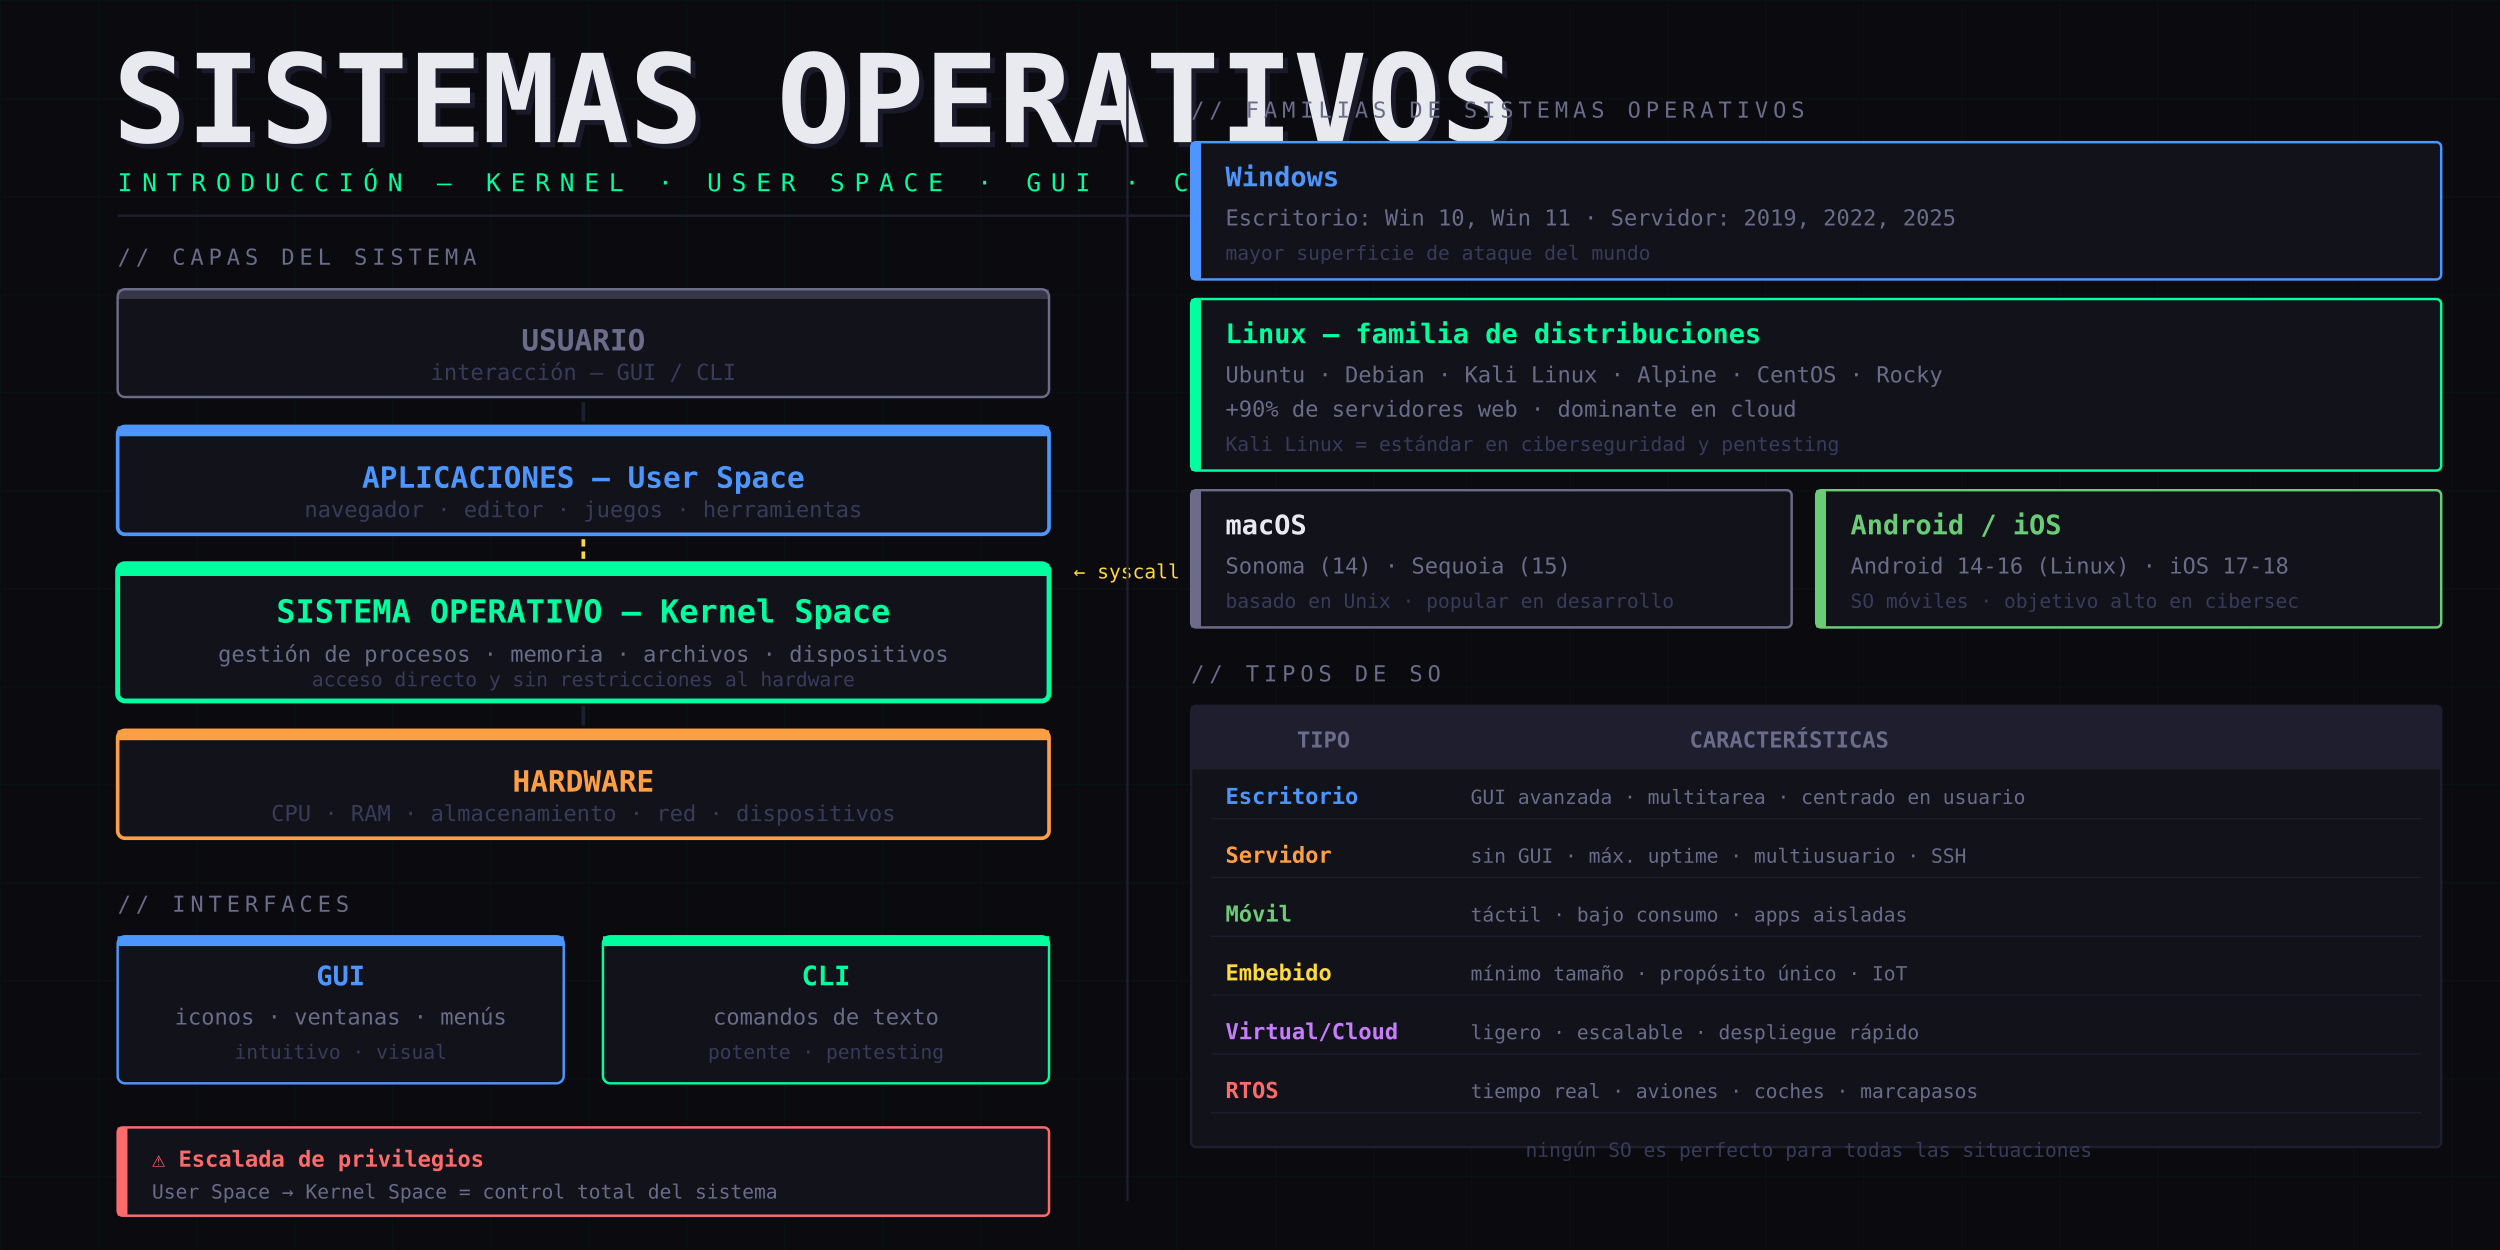
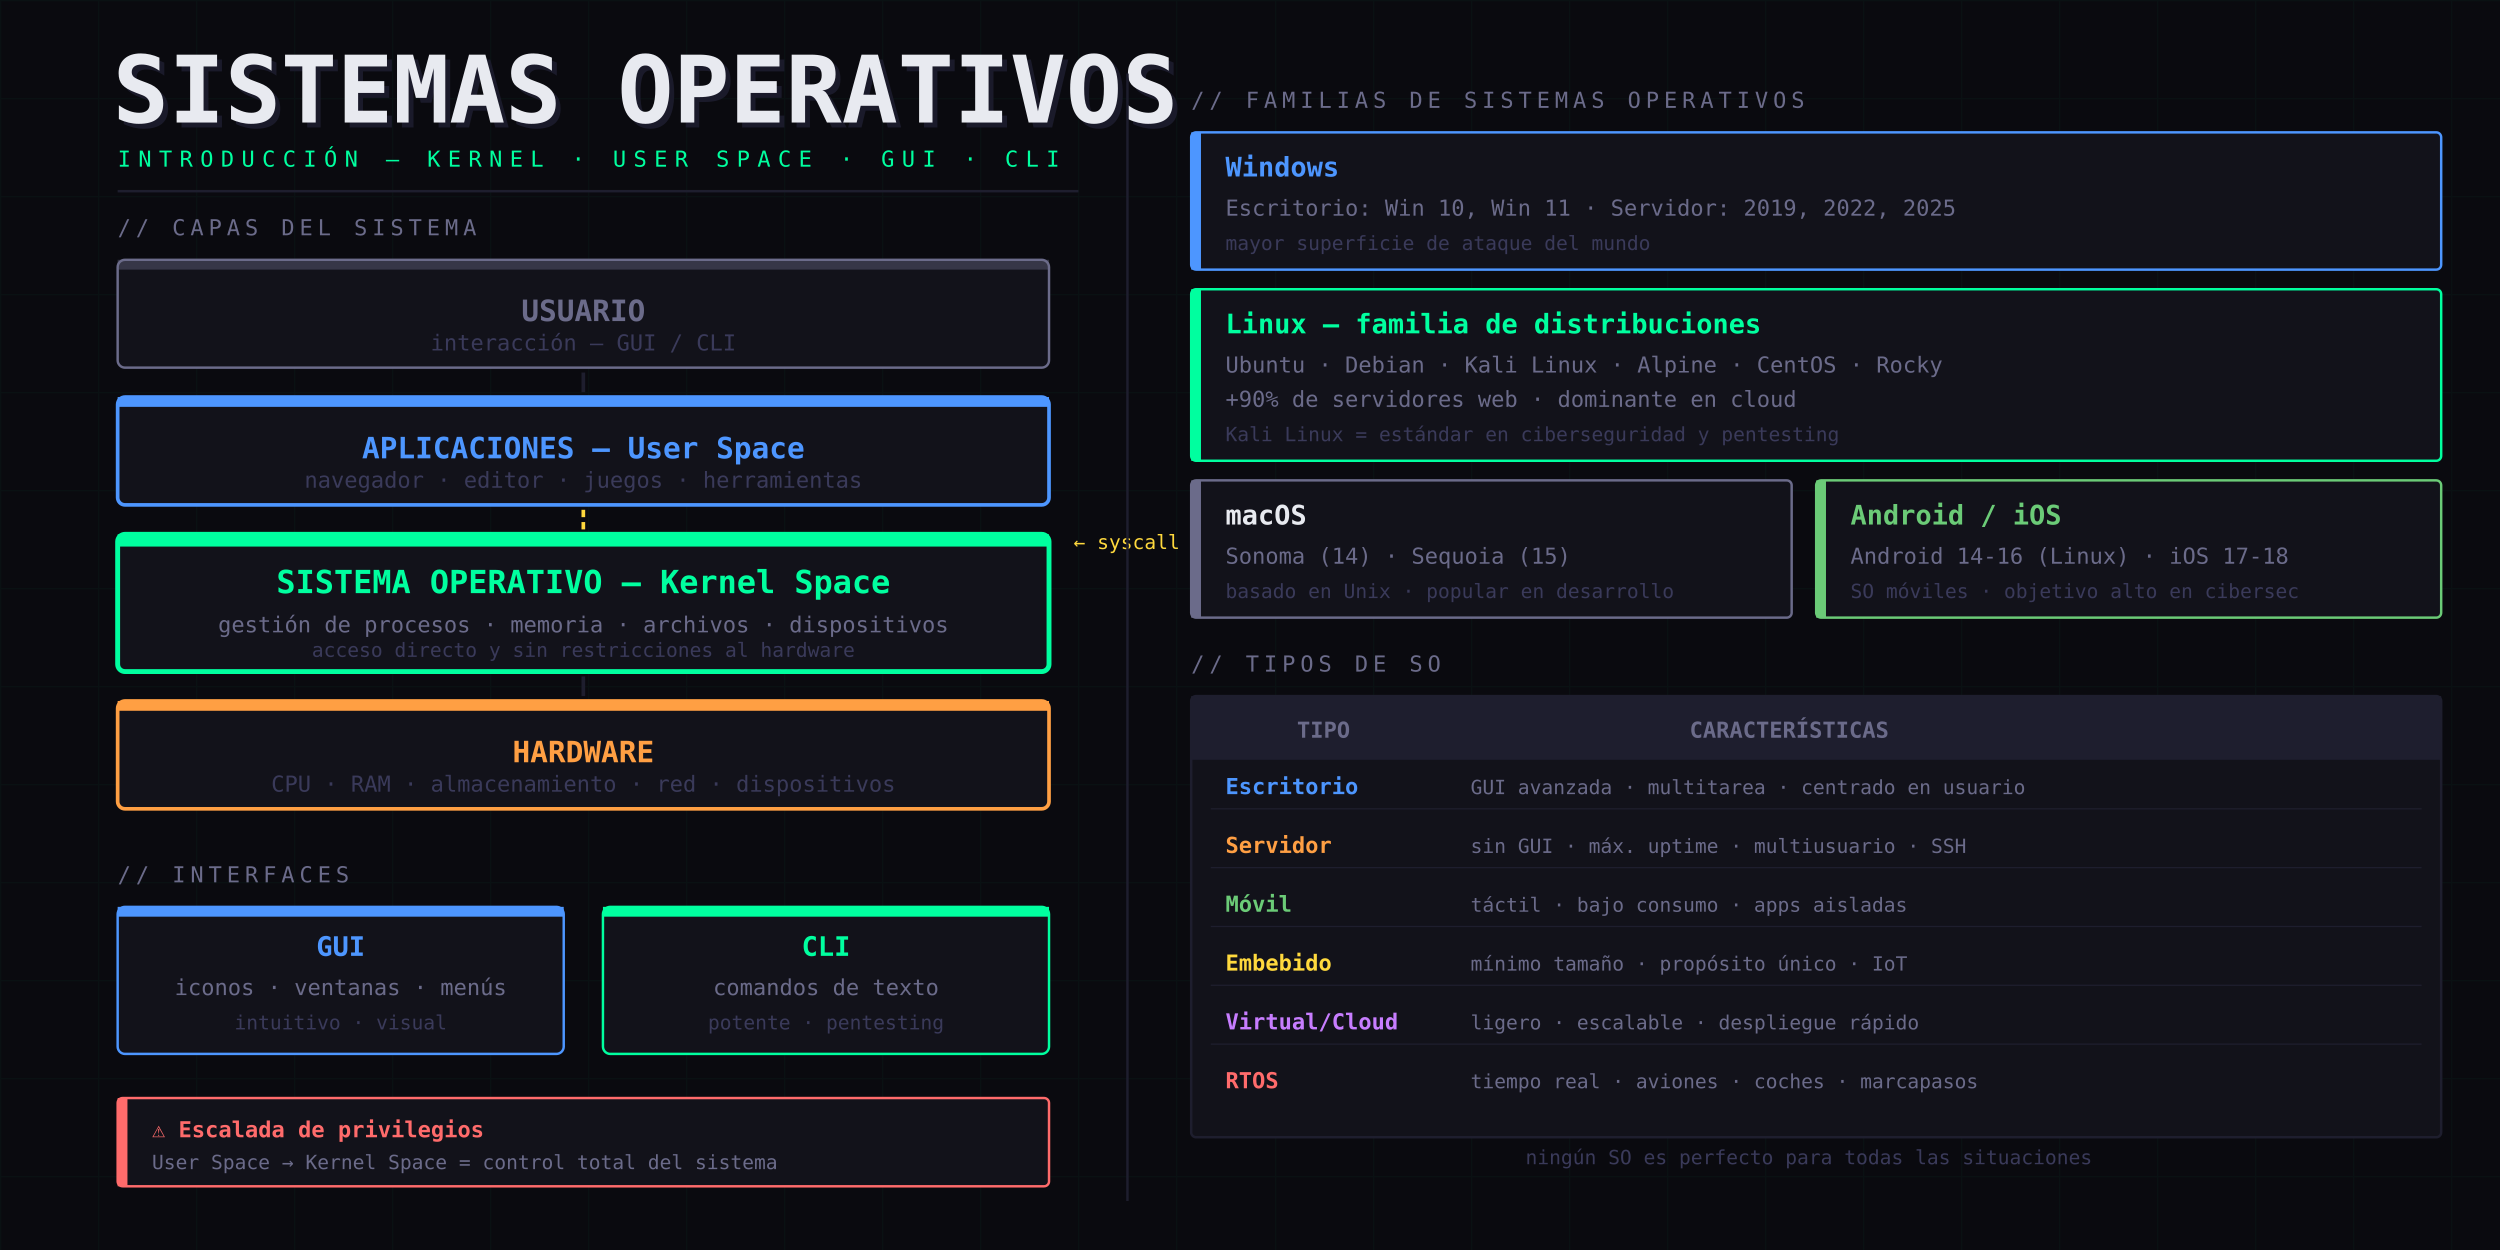
<svg xmlns="http://www.w3.org/2000/svg" viewBox="0 0 1020 510" font-family="'JetBrains Mono', monospace">
  <rect width="1020" height="510" fill="#0a0a0f" />
  <defs>
    <pattern id="grid" width="40" height="40" patternUnits="userSpaceOnUse">
      <path d="M 40 0 L 0 0 0 40" fill="none" stroke="rgba(0,255,159,0.03)" stroke-width="1" />
    </pattern>
  </defs>
  <rect width="1020" height="510" fill="url(#grid)" />
-   <text x="48" y="60" fill="#1a1a2a" font-size="50" font-weight="700">SISTEMAS OPERATIVOS</text>
-   <text x="46" y="58" fill="#e8eaf0" font-size="50" font-weight="700">SISTEMAS OPERATIVOS</text>
-   <text x="48" y="78" fill="#00ff9f" font-size="10" letter-spacing="4">INTRODUCCIÓN — KERNEL · USER SPACE · GUI · CLI</text>
-   <line x1="48" y1="88" x2="500" y2="88" stroke="#1e1e2e" stroke-width="1" />
-   <text x="48" y="108" fill="#6b6b8a" font-size="9" letter-spacing="2">// CAPAS DEL SISTEMA</text>
-   <rect x="48" y="118" width="380" height="44" rx="3" fill="#12121a" stroke="#6b6b8a" stroke-width="1" />
-   <rect x="48" y="118" width="380" height="4" fill="#6b6b8a" opacity="0.4" />
-   <text x="238" y="143" text-anchor="middle" fill="#6b6b8a" font-size="12" font-weight="700">USUARIO</text>
-   <text x="238" y="155" text-anchor="middle" fill="#3a3a5a" font-size="9">interacción — GUI / CLI</text>
-   <line x1="238" y1="164" x2="238" y2="172" stroke="#1e1e2e" stroke-width="1.5" />
-   <rect x="48" y="174" width="380" height="44" rx="3" fill="#12121a" stroke="#4d96ff" stroke-width="1.5" />
-   <rect x="48" y="174" width="380" height="4" fill="#4d96ff" />
-   <text x="238" y="199" text-anchor="middle" fill="#4d96ff" font-size="12" font-weight="700">APLICACIONES — User Space</text>
-   <text x="238" y="211" text-anchor="middle" fill="#3a3a5a" font-size="9">navegador · editor · juegos · herramientas</text>
-   <text x="438" y="236" fill="#ffd93d" font-size="8">← syscall</text>
-   <line x1="238" y1="220" x2="238" y2="228" stroke="#ffd93d" stroke-width="1.5" stroke-dasharray="3,2" />
-   <rect x="48" y="230" width="380" height="56" rx="3" fill="#12121a" stroke="#00ff9f" stroke-width="2" />
-   <rect x="48" y="230" width="380" height="5" fill="#00ff9f" />
-   <text x="238" y="254" text-anchor="middle" fill="#00ff9f" font-size="13" font-weight="700">SISTEMA OPERATIVO — Kernel Space</text>
-   <text x="238" y="270" text-anchor="middle" fill="#6b6b8a" font-size="9">gestión de procesos · memoria · archivos · dispositivos</text>
-   <text x="238" y="280" text-anchor="middle" fill="#3a3a5a" font-size="8">acceso directo y sin restricciones al hardware</text>
-   <line x1="238" y1="288" x2="238" y2="296" stroke="#1e1e2e" stroke-width="1.5" />
-   <rect x="48" y="298" width="380" height="44" rx="3" fill="#12121a" stroke="#ff9f43" stroke-width="1.5" />
-   <rect x="48" y="298" width="380" height="4" fill="#ff9f43" />
-   <text x="238" y="323" text-anchor="middle" fill="#ff9f43" font-size="12" font-weight="700">HARDWARE</text>
-   <text x="238" y="335" text-anchor="middle" fill="#3a3a5a" font-size="9">CPU · RAM · almacenamiento · red · dispositivos</text>
-   <text x="48" y="372" fill="#6b6b8a" font-size="9" letter-spacing="2">// INTERFACES</text>
-   <rect x="48" y="382" width="182" height="60" rx="3" fill="#12121a" stroke="#4d96ff" stroke-width="1" />
-   <rect x="48" y="382" width="182" height="4" fill="#4d96ff" />
-   <text x="139" y="402" text-anchor="middle" fill="#4d96ff" font-size="11" font-weight="700">GUI</text>
-   <text x="139" y="418" text-anchor="middle" fill="#6b6b8a" font-size="9">iconos · ventanas · menús</text>
-   <text x="139" y="432" text-anchor="middle" fill="#3a3a5a" font-size="8">intuitivo · visual</text>
-   <rect x="246" y="382" width="182" height="60" rx="3" fill="#12121a" stroke="#00ff9f" stroke-width="1" />
-   <rect x="246" y="382" width="182" height="4" fill="#00ff9f" />
-   <text x="337" y="402" text-anchor="middle" fill="#00ff9f" font-size="11" font-weight="700">CLI</text>
-   <text x="337" y="418" text-anchor="middle" fill="#6b6b8a" font-size="9">comandos de texto</text>
-   <text x="337" y="432" text-anchor="middle" fill="#3a3a5a" font-size="8">potente · pentesting</text>
-   <rect x="48" y="460" width="380" height="36" rx="2" fill="#12121a" stroke="#ff6b6b" stroke-width="1" />
-   <rect x="48" y="460" width="4" height="36" fill="#ff6b6b" />
-   <text x="62" y="476" fill="#ff6b6b" font-size="9" font-weight="700">⚠ Escalada de privilegios</text>
-   <text x="62" y="489" fill="#6b6b8a" font-size="8">User Space → Kernel Space = control total del sistema</text>
+   <text x="48" y="52" fill="#1a1a2a" font-size="38" font-weight="700">SISTEMAS OPERATIVOS</text>
+   <text x="46" y="50" fill="#e8eaf0" font-size="38" font-weight="700">SISTEMAS OPERATIVOS</text>
+   <text x="48" y="68" fill="#00ff9f" font-size="9" letter-spacing="3">INTRODUCCIÓN — KERNEL · USER SPACE · GUI · CLI</text>
+   <line x1="48" y1="78" x2="440" y2="78" stroke="#1e1e2e" stroke-width="1" />
+   <text x="48" y="96" fill="#6b6b8a" font-size="9" letter-spacing="2">// CAPAS DEL SISTEMA</text>
+   <rect x="48" y="106" width="380" height="44" rx="3" fill="#12121a" stroke="#6b6b8a" stroke-width="1" />
+   <rect x="48" y="106" width="380" height="4" fill="#6b6b8a" opacity="0.4" />
+   <text x="238" y="131" text-anchor="middle" fill="#6b6b8a" font-size="12" font-weight="700">USUARIO</text>
+   <text x="238" y="143" text-anchor="middle" fill="#3a3a5a" font-size="9">interacción — GUI / CLI</text>
+   <line x1="238" y1="152" x2="238" y2="160" stroke="#1e1e2e" stroke-width="1.5" />
+   <rect x="48" y="162" width="380" height="44" rx="3" fill="#12121a" stroke="#4d96ff" stroke-width="1.5" />
+   <rect x="48" y="162" width="380" height="4" fill="#4d96ff" />
+   <text x="238" y="187" text-anchor="middle" fill="#4d96ff" font-size="12" font-weight="700">APLICACIONES — User Space</text>
+   <text x="238" y="199" text-anchor="middle" fill="#3a3a5a" font-size="9">navegador · editor · juegos · herramientas</text>
+   <text x="438" y="224" fill="#ffd93d" font-size="8">← syscall</text>
+   <line x1="238" y1="208" x2="238" y2="216" stroke="#ffd93d" stroke-width="1.5" stroke-dasharray="3,2" />
+   <rect x="48" y="218" width="380" height="56" rx="3" fill="#12121a" stroke="#00ff9f" stroke-width="2" />
+   <rect x="48" y="218" width="380" height="5" fill="#00ff9f" />
+   <text x="238" y="242" text-anchor="middle" fill="#00ff9f" font-size="13" font-weight="700">SISTEMA OPERATIVO — Kernel Space</text>
+   <text x="238" y="258" text-anchor="middle" fill="#6b6b8a" font-size="9">gestión de procesos · memoria · archivos · dispositivos</text>
+   <text x="238" y="268" text-anchor="middle" fill="#3a3a5a" font-size="8">acceso directo y sin restricciones al hardware</text>
+   <line x1="238" y1="276" x2="238" y2="284" stroke="#1e1e2e" stroke-width="1.5" />
+   <rect x="48" y="286" width="380" height="44" rx="3" fill="#12121a" stroke="#ff9f43" stroke-width="1.5" />
+   <rect x="48" y="286" width="380" height="4" fill="#ff9f43" />
+   <text x="238" y="311" text-anchor="middle" fill="#ff9f43" font-size="12" font-weight="700">HARDWARE</text>
+   <text x="238" y="323" text-anchor="middle" fill="#3a3a5a" font-size="9">CPU · RAM · almacenamiento · red · dispositivos</text>
+   <text x="48" y="360" fill="#6b6b8a" font-size="9" letter-spacing="2">// INTERFACES</text>
+   <rect x="48" y="370" width="182" height="60" rx="3" fill="#12121a" stroke="#4d96ff" stroke-width="1" />
+   <rect x="48" y="370" width="182" height="4" fill="#4d96ff" />
+   <text x="139" y="390" text-anchor="middle" fill="#4d96ff" font-size="11" font-weight="700">GUI</text>
+   <text x="139" y="406" text-anchor="middle" fill="#6b6b8a" font-size="9">iconos · ventanas · menús</text>
+   <text x="139" y="420" text-anchor="middle" fill="#3a3a5a" font-size="8">intuitivo · visual</text>
+   <rect x="246" y="370" width="182" height="60" rx="3" fill="#12121a" stroke="#00ff9f" stroke-width="1" />
+   <rect x="246" y="370" width="182" height="4" fill="#00ff9f" />
+   <text x="337" y="390" text-anchor="middle" fill="#00ff9f" font-size="11" font-weight="700">CLI</text>
+   <text x="337" y="406" text-anchor="middle" fill="#6b6b8a" font-size="9">comandos de texto</text>
+   <text x="337" y="420" text-anchor="middle" fill="#3a3a5a" font-size="8">potente · pentesting</text>
+   <rect x="48" y="448" width="380" height="36" rx="2" fill="#12121a" stroke="#ff6b6b" stroke-width="1" />
+   <rect x="48" y="448" width="4" height="36" fill="#ff6b6b" />
+   <text x="62" y="464" fill="#ff6b6b" font-size="9" font-weight="700">⚠ Escalada de privilegios</text>
+   <text x="62" y="477" fill="#6b6b8a" font-size="8">User Space → Kernel Space = control total del sistema</text>
  <line x1="460" y1="30" x2="460" y2="490" stroke="#1e1e2e" stroke-width="1" />
-   <text x="486" y="48" fill="#6b6b8a" font-size="9" letter-spacing="2">// FAMILIAS DE SISTEMAS OPERATIVOS</text>
-   <rect x="486" y="58" width="510" height="56" rx="2" fill="#12121a" stroke="#4d96ff" stroke-width="1" />
-   <rect x="486" y="58" width="4" height="56" fill="#4d96ff" />
-   <text x="500" y="76" fill="#4d96ff" font-size="11" font-weight="700">Windows</text>
-   <text x="500" y="92" fill="#6b6b8a" font-size="9">Escritorio: Win 10, Win 11 · Servidor: 2019, 2022, 2025</text>
-   <text x="500" y="106" fill="#3a3a5a" font-size="8">mayor superficie de ataque del mundo</text>
-   <rect x="486" y="122" width="510" height="70" rx="2" fill="#12121a" stroke="#00ff9f" stroke-width="1" />
-   <rect x="486" y="122" width="4" height="70" fill="#00ff9f" />
-   <text x="500" y="140" fill="#00ff9f" font-size="11" font-weight="700">Linux — familia de distribuciones</text>
-   <text x="500" y="156" fill="#6b6b8a" font-size="9">Ubuntu · Debian · Kali Linux · Alpine · CentOS · Rocky</text>
-   <text x="500" y="170" fill="#6b6b8a" font-size="9">+90% de servidores web · dominante en cloud</text>
-   <text x="500" y="184" fill="#3a3a5a" font-size="8">Kali Linux = estándar en ciberseguridad y pentesting</text>
-   <rect x="486" y="200" width="245" height="56" rx="2" fill="#12121a" stroke="#6b6b8a" stroke-width="1" />
-   <rect x="486" y="200" width="4" height="56" fill="#6b6b8a" />
-   <text x="500" y="218" fill="#e8eaf0" font-size="11" font-weight="700">macOS</text>
-   <text x="500" y="234" fill="#6b6b8a" font-size="9">Sonoma (14) · Sequoia (15)</text>
-   <text x="500" y="248" fill="#3a3a5a" font-size="8">basado en Unix · popular en desarrollo</text>
-   <rect x="741" y="200" width="255" height="56" rx="2" fill="#12121a" stroke="#6bcb77" stroke-width="1" />
-   <rect x="741" y="200" width="4" height="56" fill="#6bcb77" />
-   <text x="755" y="218" fill="#6bcb77" font-size="11" font-weight="700">Android / iOS</text>
-   <text x="755" y="234" fill="#6b6b8a" font-size="9">Android 14-16 (Linux) · iOS 17-18</text>
-   <text x="755" y="248" fill="#3a3a5a" font-size="8">SO móviles · objetivo alto en cibersec</text>
-   <text x="486" y="278" fill="#6b6b8a" font-size="9" letter-spacing="2">// TIPOS DE SO</text>
-   <rect x="486" y="288" width="510" height="180" rx="2" fill="#12121a" stroke="#1e1e2e" stroke-width="1" />
-   <rect x="486" y="288" width="510" height="26" rx="2 2 0 0" fill="#1e1e2e" />
-   <text x="540" y="305" text-anchor="middle" fill="#6b6b8a" font-size="9" font-weight="700">TIPO</text>
-   <text x="730" y="305" text-anchor="middle" fill="#6b6b8a" font-size="9" font-weight="700">CARACTERÍSTICAS</text>
-   <text x="500" y="328" fill="#4d96ff" font-size="9" font-weight="700">Escritorio</text>
-   <text x="600" y="328" fill="#6b6b8a" font-size="8">GUI avanzada · multitarea · centrado en usuario</text>
-   <line x1="494" y1="334" x2="988" y2="334" stroke="#1e1e2e" stroke-width="0.5" />
-   <text x="500" y="352" fill="#ff9f43" font-size="9" font-weight="700">Servidor</text>
-   <text x="600" y="352" fill="#6b6b8a" font-size="8">sin GUI · máx. uptime · multiusuario · SSH</text>
-   <line x1="494" y1="358" x2="988" y2="358" stroke="#1e1e2e" stroke-width="0.5" />
-   <text x="500" y="376" fill="#6bcb77" font-size="9" font-weight="700">Móvil</text>
-   <text x="600" y="376" fill="#6b6b8a" font-size="8">táctil · bajo consumo · apps aisladas</text>
-   <line x1="494" y1="382" x2="988" y2="382" stroke="#1e1e2e" stroke-width="0.5" />
-   <text x="500" y="400" fill="#ffd93d" font-size="9" font-weight="700">Embebido</text>
-   <text x="600" y="400" fill="#6b6b8a" font-size="8">mínimo tamaño · propósito único · IoT</text>
-   <line x1="494" y1="406" x2="988" y2="406" stroke="#1e1e2e" stroke-width="0.5" />
-   <text x="500" y="424" fill="#c77dff" font-size="9" font-weight="700">Virtual/Cloud</text>
-   <text x="600" y="424" fill="#6b6b8a" font-size="8">ligero · escalable · despliegue rápido</text>
-   <line x1="494" y1="430" x2="988" y2="430" stroke="#1e1e2e" stroke-width="0.5" />
-   <text x="500" y="448" fill="#ff6b6b" font-size="9" font-weight="700">RTOS</text>
-   <text x="600" y="448" fill="#6b6b8a" font-size="8">tiempo real · aviones · coches · marcapasos</text>
-   <line x1="494" y1="454" x2="988" y2="454" stroke="#1e1e2e" stroke-width="0.5" />
-   <text x="738" y="472" text-anchor="middle" fill="#3a3a5a" font-size="8">ningún SO es perfecto para todas las situaciones</text>
+   <text x="486" y="44" fill="#6b6b8a" font-size="9" letter-spacing="2">// FAMILIAS DE SISTEMAS OPERATIVOS</text>
+   <rect x="486" y="54" width="510" height="56" rx="2" fill="#12121a" stroke="#4d96ff" stroke-width="1" />
+   <rect x="486" y="54" width="4" height="56" fill="#4d96ff" />
+   <text x="500" y="72" fill="#4d96ff" font-size="11" font-weight="700">Windows</text>
+   <text x="500" y="88" fill="#6b6b8a" font-size="9">Escritorio: Win 10, Win 11 · Servidor: 2019, 2022, 2025</text>
+   <text x="500" y="102" fill="#3a3a5a" font-size="8">mayor superficie de ataque del mundo</text>
+   <rect x="486" y="118" width="510" height="70" rx="2" fill="#12121a" stroke="#00ff9f" stroke-width="1" />
+   <rect x="486" y="118" width="4" height="70" fill="#00ff9f" />
+   <text x="500" y="136" fill="#00ff9f" font-size="11" font-weight="700">Linux — familia de distribuciones</text>
+   <text x="500" y="152" fill="#6b6b8a" font-size="9">Ubuntu · Debian · Kali Linux · Alpine · CentOS · Rocky</text>
+   <text x="500" y="166" fill="#6b6b8a" font-size="9">+90% de servidores web · dominante en cloud</text>
+   <text x="500" y="180" fill="#3a3a5a" font-size="8">Kali Linux = estándar en ciberseguridad y pentesting</text>
+   <rect x="486" y="196" width="245" height="56" rx="2" fill="#12121a" stroke="#6b6b8a" stroke-width="1" />
+   <rect x="486" y="196" width="4" height="56" fill="#6b6b8a" />
+   <text x="500" y="214" fill="#e8eaf0" font-size="11" font-weight="700">macOS</text>
+   <text x="500" y="230" fill="#6b6b8a" font-size="9">Sonoma (14) · Sequoia (15)</text>
+   <text x="500" y="244" fill="#3a3a5a" font-size="8">basado en Unix · popular en desarrollo</text>
+   <rect x="741" y="196" width="255" height="56" rx="2" fill="#12121a" stroke="#6bcb77" stroke-width="1" />
+   <rect x="741" y="196" width="4" height="56" fill="#6bcb77" />
+   <text x="755" y="214" fill="#6bcb77" font-size="11" font-weight="700">Android / iOS</text>
+   <text x="755" y="230" fill="#6b6b8a" font-size="9">Android 14-16 (Linux) · iOS 17-18</text>
+   <text x="755" y="244" fill="#3a3a5a" font-size="8">SO móviles · objetivo alto en cibersec</text>
+   <text x="486" y="274" fill="#6b6b8a" font-size="9" letter-spacing="2">// TIPOS DE SO</text>
+   <rect x="486" y="284" width="510" height="180" rx="2" fill="#12121a" stroke="#1e1e2e" stroke-width="1" />
+   <rect x="486" y="284" width="510" height="26" rx="2 2 0 0" fill="#1e1e2e" />
+   <text x="540" y="301" text-anchor="middle" fill="#6b6b8a" font-size="9" font-weight="700">TIPO</text>
+   <text x="730" y="301" text-anchor="middle" fill="#6b6b8a" font-size="9" font-weight="700">CARACTERÍSTICAS</text>
+   <text x="500" y="324" fill="#4d96ff" font-size="9" font-weight="700">Escritorio</text>
+   <text x="600" y="324" fill="#6b6b8a" font-size="8">GUI avanzada · multitarea · centrado en usuario</text>
+   <line x1="494" y1="330" x2="988" y2="330" stroke="#1e1e2e" stroke-width="0.5" />
+   <text x="500" y="348" fill="#ff9f43" font-size="9" font-weight="700">Servidor</text>
+   <text x="600" y="348" fill="#6b6b8a" font-size="8">sin GUI · máx. uptime · multiusuario · SSH</text>
+   <line x1="494" y1="354" x2="988" y2="354" stroke="#1e1e2e" stroke-width="0.5" />
+   <text x="500" y="372" fill="#6bcb77" font-size="9" font-weight="700">Móvil</text>
+   <text x="600" y="372" fill="#6b6b8a" font-size="8">táctil · bajo consumo · apps aisladas</text>
+   <line x1="494" y1="378" x2="988" y2="378" stroke="#1e1e2e" stroke-width="0.5" />
+   <text x="500" y="396" fill="#ffd93d" font-size="9" font-weight="700">Embebido</text>
+   <text x="600" y="396" fill="#6b6b8a" font-size="8">mínimo tamaño · propósito único · IoT</text>
+   <line x1="494" y1="402" x2="988" y2="402" stroke="#1e1e2e" stroke-width="0.5" />
+   <text x="500" y="420" fill="#c77dff" font-size="9" font-weight="700">Virtual/Cloud</text>
+   <text x="600" y="420" fill="#6b6b8a" font-size="8">ligero · escalable · despliegue rápido</text>
+   <line x1="494" y1="426" x2="988" y2="426" stroke="#1e1e2e" stroke-width="0.5" />
+   <text x="500" y="444" fill="#ff6b6b" font-size="9" font-weight="700">RTOS</text>
+   <text x="600" y="444" fill="#6b6b8a" font-size="8">tiempo real · aviones · coches · marcapasos</text>
+   <text x="738" y="475" text-anchor="middle" fill="#3a3a5a" font-size="8">ningún SO es perfecto para todas las situaciones</text>
</svg>
